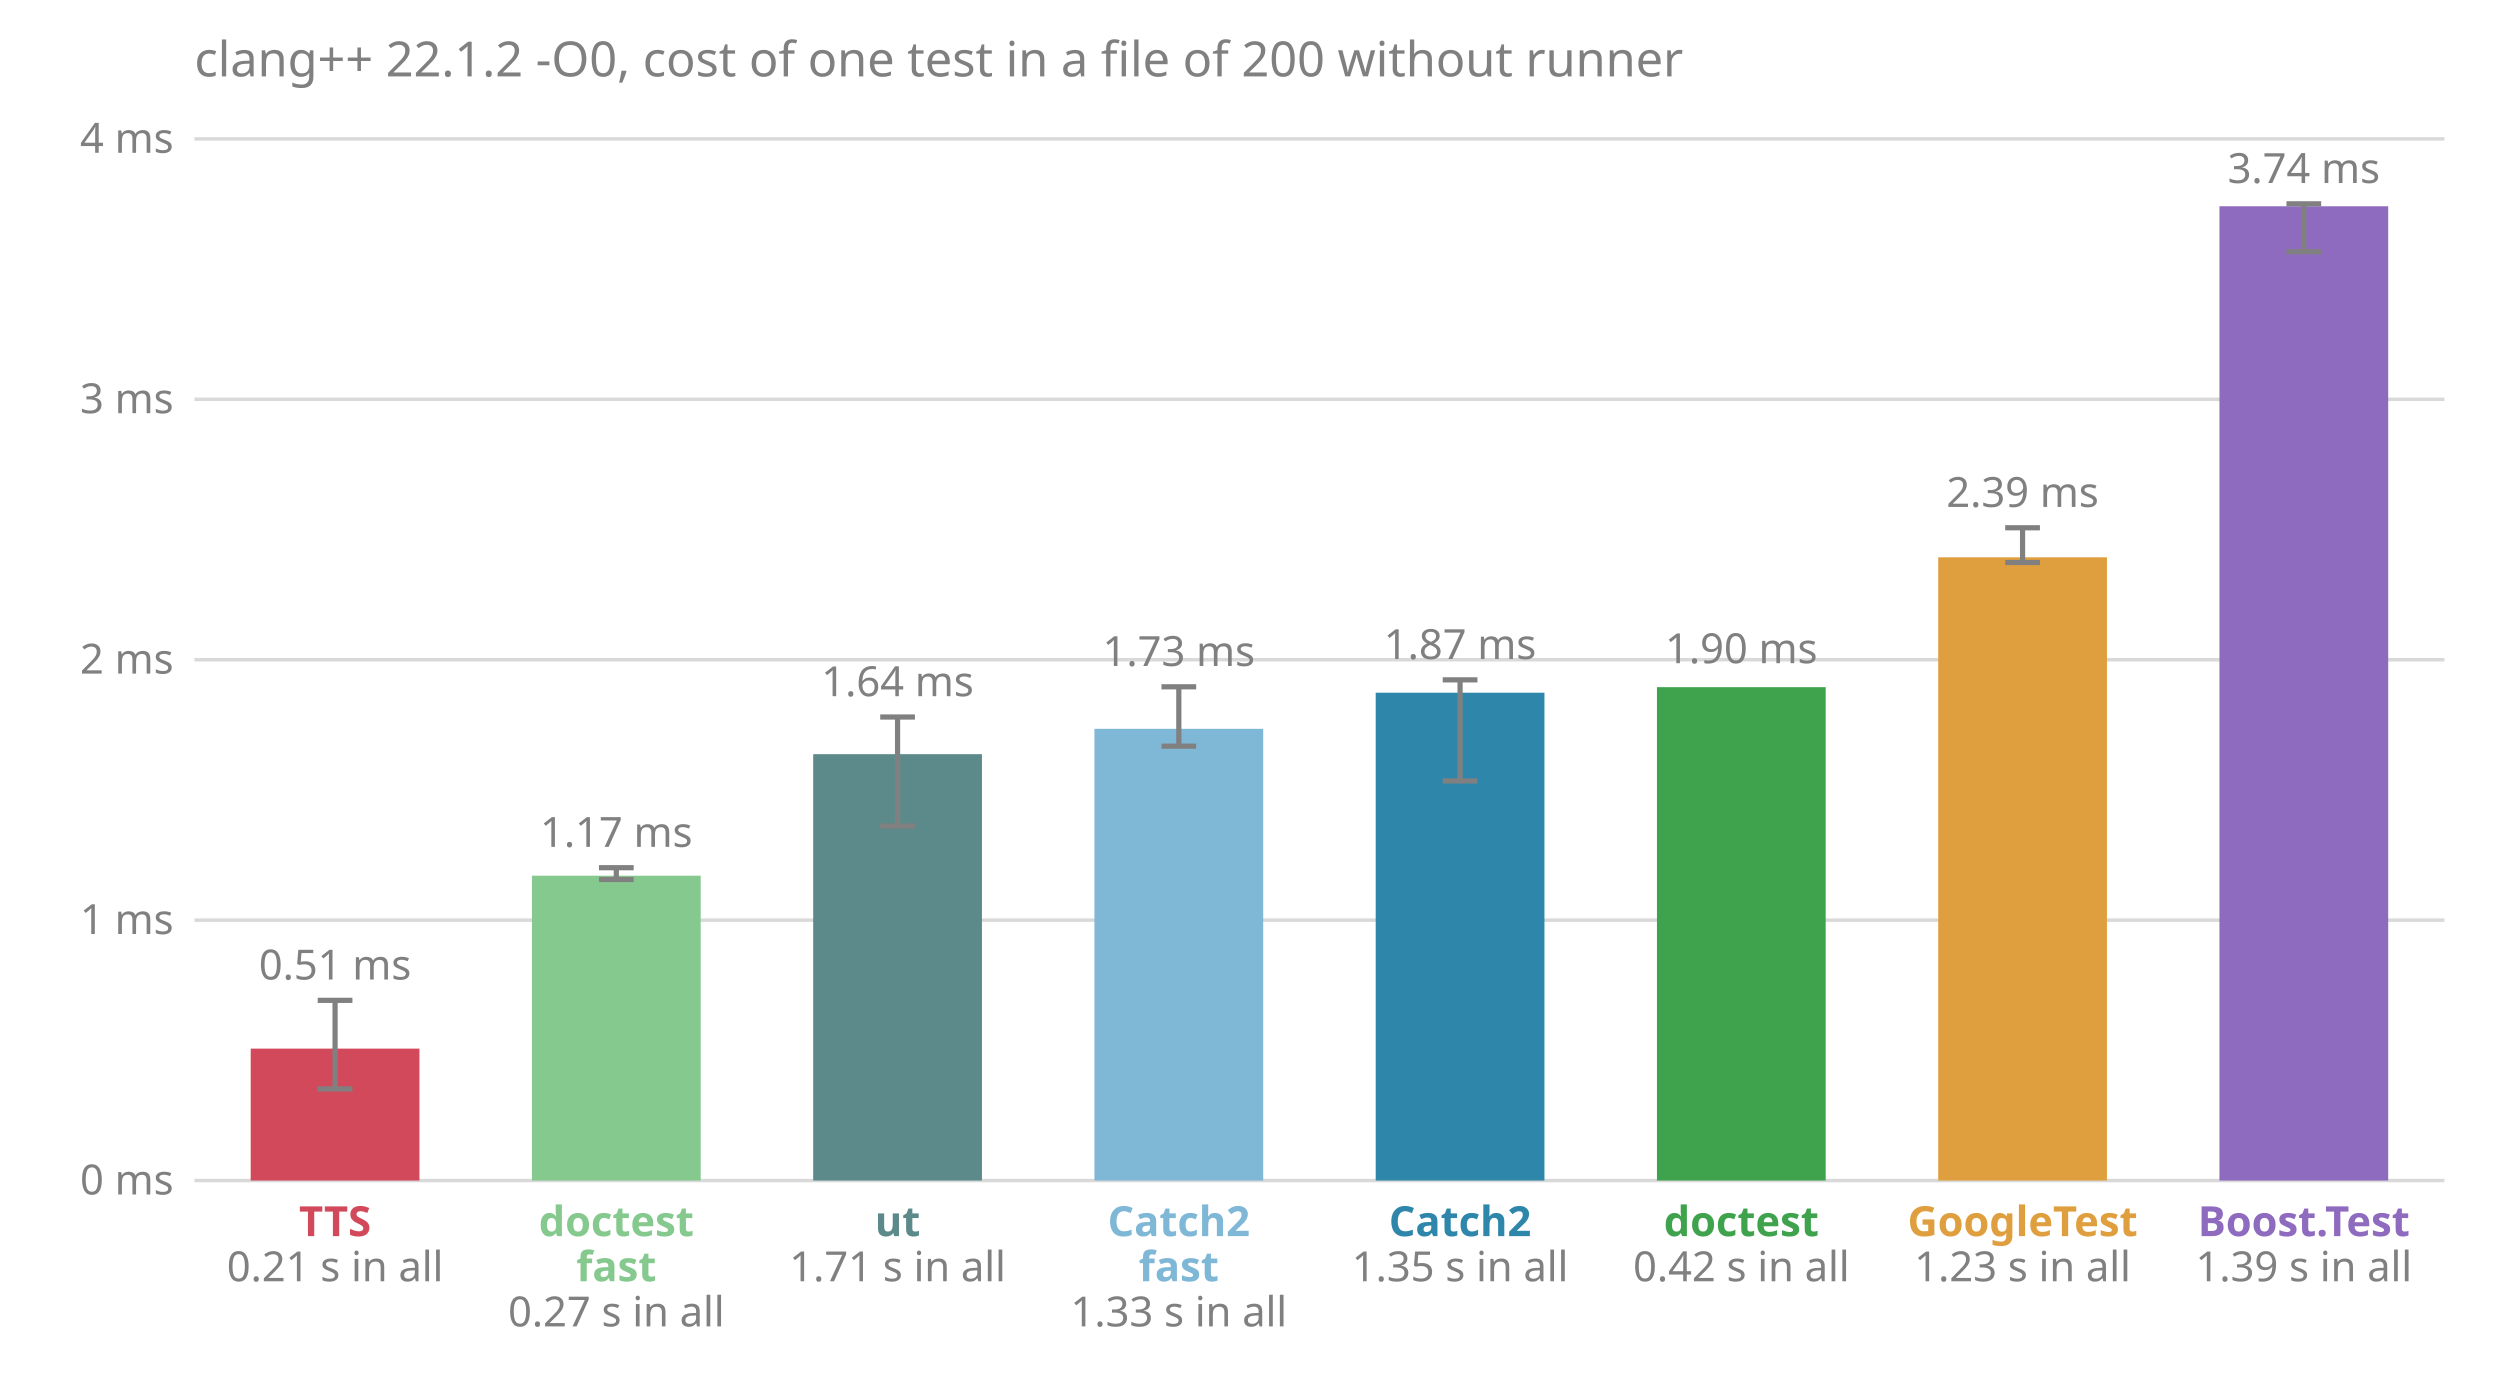
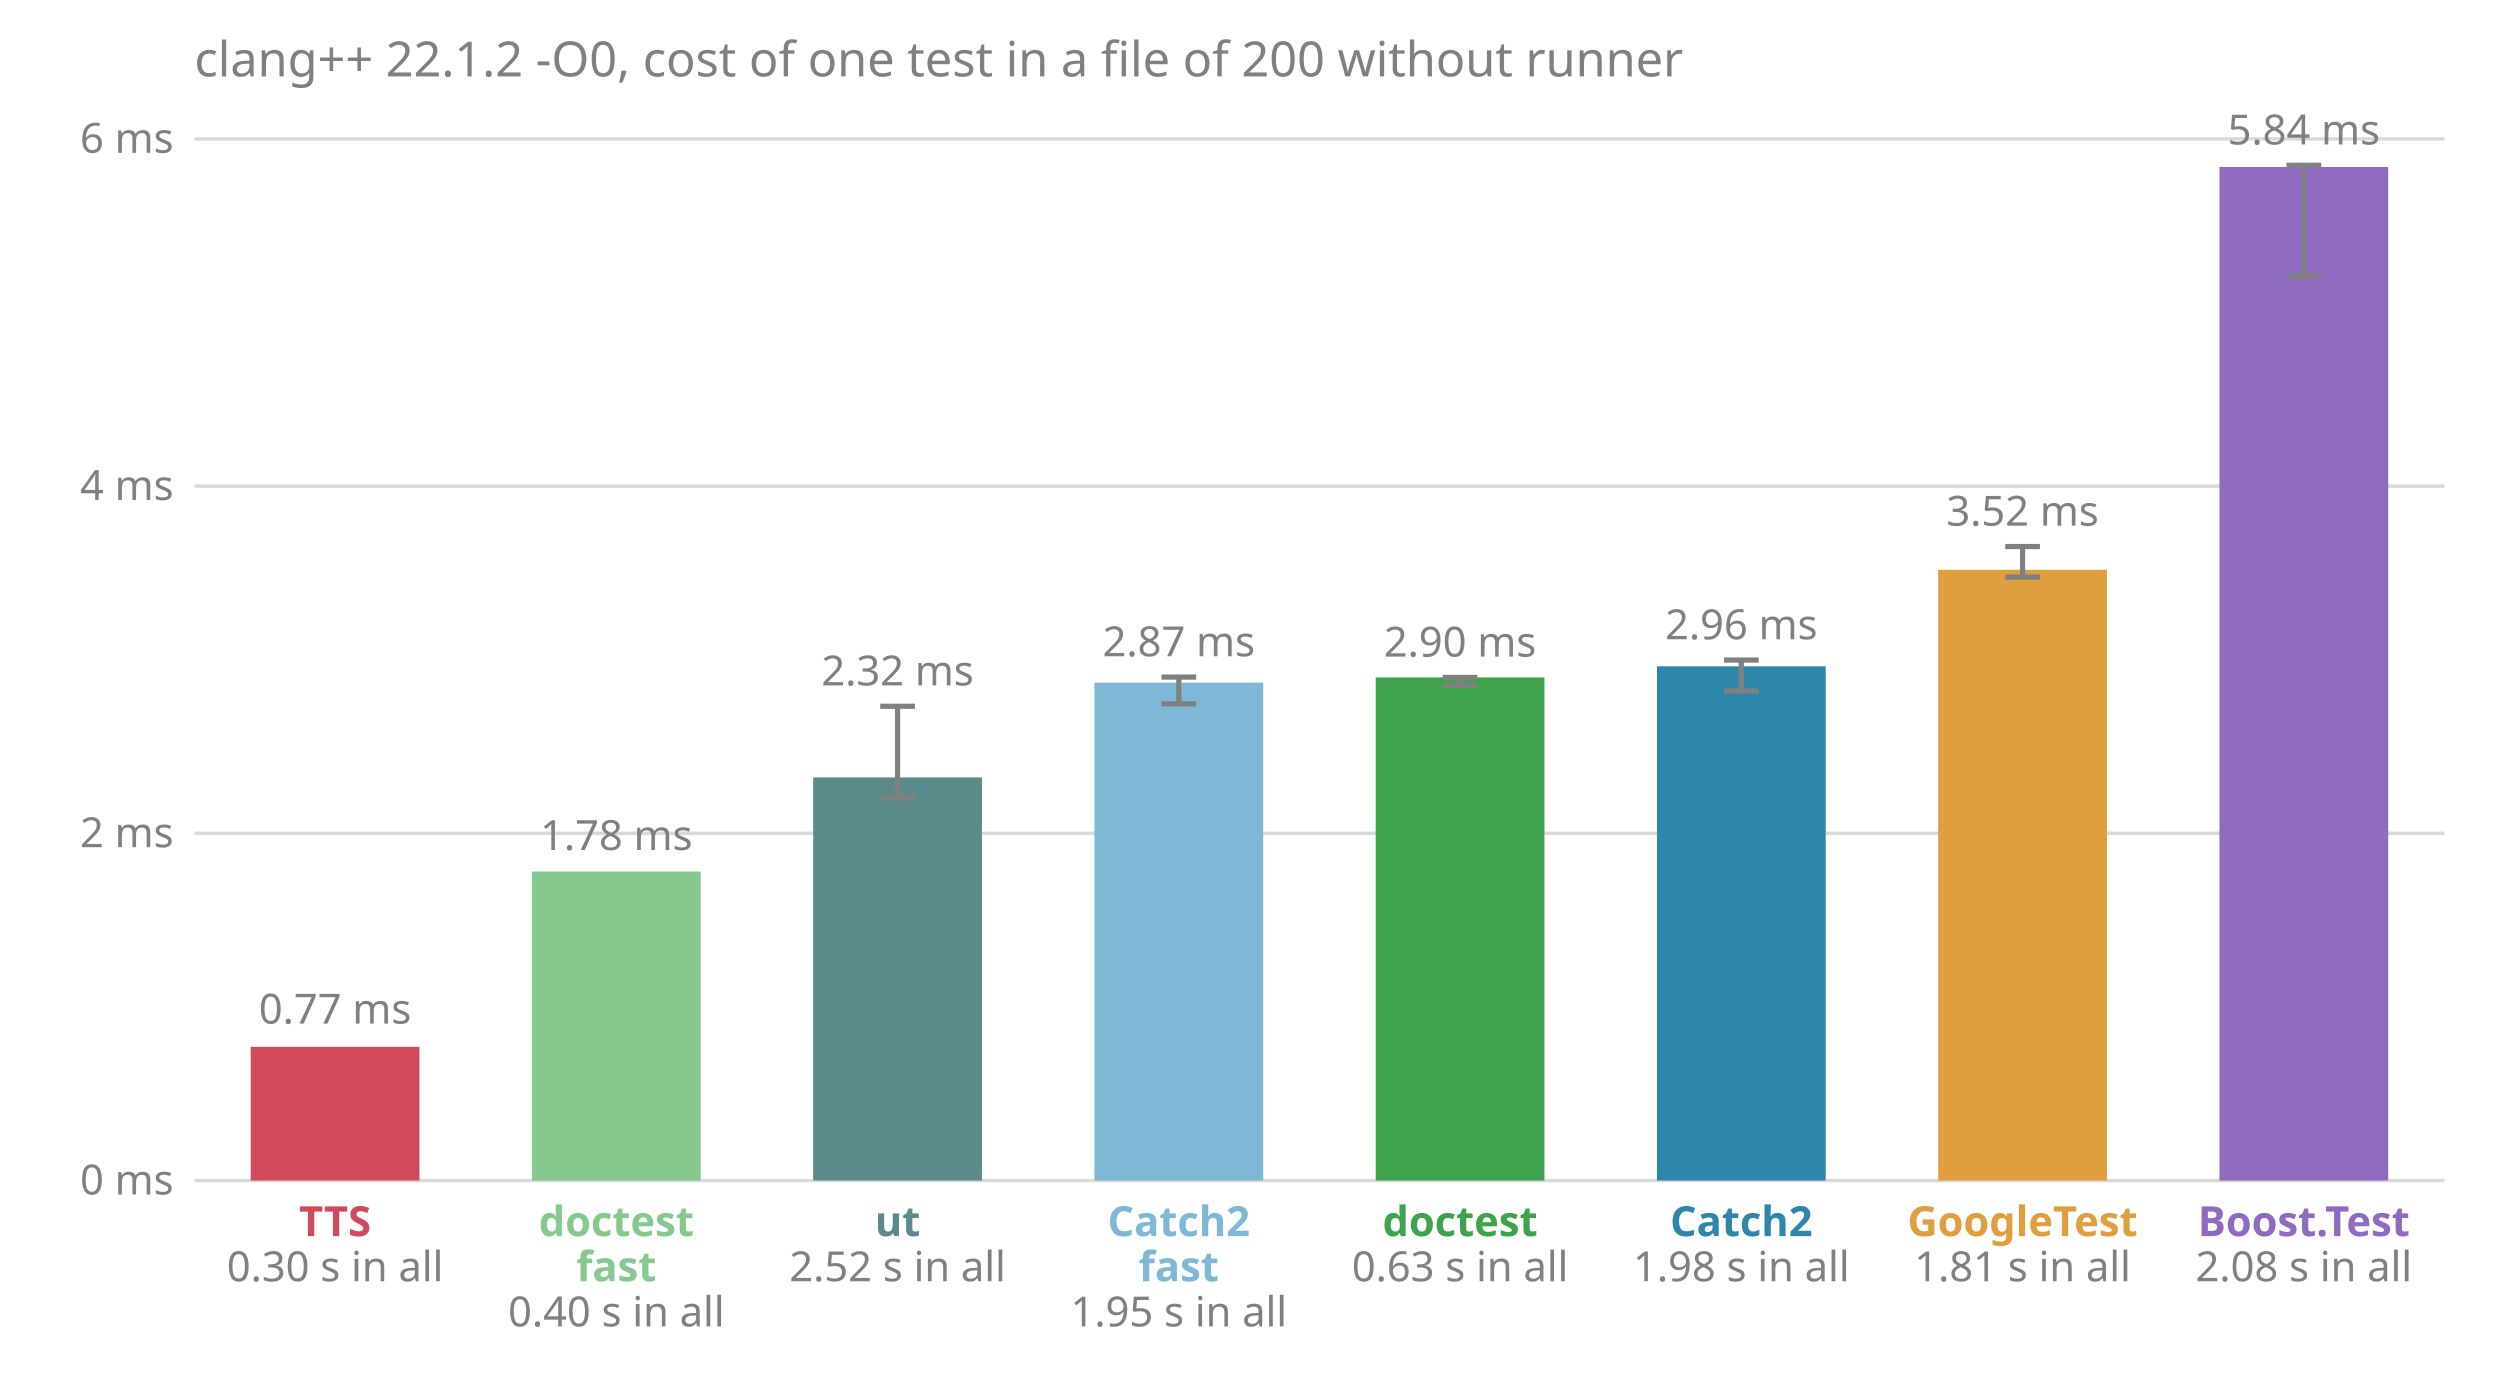
<svg xmlns="http://www.w3.org/2000/svg" viewBox="0 0 720 400" font-family="sans-serif" font-size="12">
  <text x="56.0" y="22.0" fill="#808080" font-size="14">clang++ 22.1.2 -O0, cost of one test in a file of 200 without runner</text>
  <line x1="56.0" x2="704.0" y1="340.0" y2="340.0" stroke="#808080" stroke-opacity="0.3" />
  <text x="50.0" y="344.0" fill="#808080" text-anchor="end">0 ms</text>
-   <line x1="56.0" x2="704.0" y1="265.0" y2="265.0" stroke="#808080" stroke-opacity="0.3" />
-   <text x="50.0" y="269.0" fill="#808080" text-anchor="end">1 ms</text>
-   <line x1="56.0" x2="704.0" y1="190.0" y2="190.0" stroke="#808080" stroke-opacity="0.3" />
-   <text x="50.0" y="194.0" fill="#808080" text-anchor="end">2 ms</text>
-   <line x1="56.0" x2="704.0" y1="115.0" y2="115.0" stroke="#808080" stroke-opacity="0.3" />
-   <text x="50.0" y="119.0" fill="#808080" text-anchor="end">3 ms</text>
+   <line x1="56.0" x2="704.0" y1="240.0" y2="240.0" stroke="#808080" stroke-opacity="0.3" />
+   <text x="50.0" y="244.0" fill="#808080" text-anchor="end">2 ms</text>
+   <line x1="56.0" x2="704.0" y1="140.0" y2="140.0" stroke="#808080" stroke-opacity="0.3" />
+   <text x="50.0" y="144.0" fill="#808080" text-anchor="end">4 ms</text>
  <line x1="56.0" x2="704.0" y1="40.0" y2="40.0" stroke="#808080" stroke-opacity="0.3" />
-   <text x="50.0" y="44.0" fill="#808080" text-anchor="end">4 ms</text>
-   <rect x="72.2" y="302.0" width="48.6" height="38.0" fill="#d1495b" />
-   <line x1="96.5" x2="96.5" y1="313.6" y2="288.1" stroke="#808080" stroke-width="1.5" />
-   <line x1="91.5" x2="101.5" y1="313.6" y2="313.6" stroke="#808080" stroke-width="1.5" />
-   <line x1="91.5" x2="101.5" y1="288.1" y2="288.1" stroke="#808080" stroke-width="1.5" />
-   <text x="96.5" y="282.1" fill="#808080" text-anchor="middle">0.51 ms</text>
+   <text x="50.0" y="44.0" fill="#808080" text-anchor="end">6 ms</text>
+   <rect x="72.2" y="301.5" width="48.6" height="38.5" fill="#d1495b" />
+   <text x="96.5" y="294.8" fill="#808080" text-anchor="middle">0.77 ms</text>
  <text x="96.5" y="356.0" fill="#d1495b" font-weight="bold" text-anchor="middle">TTS</text>
-   <text x="96.5" y="369.0" fill="#808080" text-anchor="middle">0.21 s in all</text>
-   <rect x="153.2" y="252.2" width="48.6" height="87.8" fill="#86c98e" />
-   <line x1="177.5" x2="177.5" y1="253.3" y2="249.9" stroke="#808080" stroke-width="1.5" />
-   <line x1="172.5" x2="182.5" y1="253.3" y2="253.3" stroke="#808080" stroke-width="1.5" />
-   <line x1="172.5" x2="182.5" y1="249.9" y2="249.9" stroke="#808080" stroke-width="1.5" />
-   <text x="177.5" y="243.9" fill="#808080" text-anchor="middle">1.17 ms</text>
+   <text x="96.5" y="369.0" fill="#808080" text-anchor="middle">0.30 s in all</text>
+   <rect x="153.2" y="251.0" width="48.6" height="89.0" fill="#86c98e" />
+   <text x="177.5" y="244.8" fill="#808080" text-anchor="middle">1.78 ms</text>
  <text x="177.5" y="356.0" fill="#86c98e" font-weight="bold" text-anchor="middle">doctest</text>
  <text x="177.5" y="369.0" fill="#86c98e" font-weight="bold" text-anchor="middle">fast</text>
-   <text x="177.5" y="382.0" fill="#808080" text-anchor="middle">0.27 s in all</text>
-   <rect x="234.2" y="217.2" width="48.6" height="122.8" fill="#5c8a8a" />
-   <line x1="258.5" x2="258.5" y1="237.9" y2="206.5" stroke="#808080" stroke-width="1.5" />
-   <line x1="253.5" x2="263.5" y1="237.9" y2="237.9" stroke="#808080" stroke-width="1.5" />
-   <line x1="253.5" x2="263.5" y1="206.5" y2="206.5" stroke="#808080" stroke-width="1.5" />
-   <text x="258.5" y="200.5" fill="#808080" text-anchor="middle">1.64 ms</text>
+   <text x="177.5" y="382.0" fill="#808080" text-anchor="middle">0.40 s in all</text>
+   <rect x="234.2" y="223.9" width="48.6" height="116.1" fill="#5c8a8a" />
+   <line x1="258.5" x2="258.5" y1="229.6" y2="203.4" stroke="#808080" stroke-width="1.5" />
+   <line x1="253.5" x2="263.5" y1="229.6" y2="229.6" stroke="#808080" stroke-width="1.5" />
+   <line x1="253.5" x2="263.5" y1="203.4" y2="203.4" stroke="#808080" stroke-width="1.5" />
+   <text x="258.5" y="197.4" fill="#808080" text-anchor="middle">2.32 ms</text>
  <text x="258.5" y="356.0" fill="#5c8a8a" font-weight="bold" text-anchor="middle">ut</text>
-   <text x="258.5" y="369.0" fill="#808080" text-anchor="middle">1.71 s in all</text>
-   <rect x="315.2" y="209.9" width="48.6" height="130.1" fill="#7fb8d6" />
-   <line x1="339.5" x2="339.5" y1="214.9" y2="197.8" stroke="#808080" stroke-width="1.5" />
-   <line x1="334.5" x2="344.5" y1="214.9" y2="214.9" stroke="#808080" stroke-width="1.5" />
-   <line x1="334.5" x2="344.5" y1="197.8" y2="197.8" stroke="#808080" stroke-width="1.5" />
-   <text x="339.5" y="191.8" fill="#808080" text-anchor="middle">1.73 ms</text>
+   <text x="258.5" y="369.0" fill="#808080" text-anchor="middle">2.52 s in all</text>
+   <rect x="315.2" y="196.6" width="48.6" height="143.4" fill="#7fb8d6" />
+   <line x1="339.5" x2="339.5" y1="202.7" y2="195.0" stroke="#808080" stroke-width="1.5" />
+   <line x1="334.5" x2="344.5" y1="202.7" y2="202.7" stroke="#808080" stroke-width="1.5" />
+   <line x1="334.5" x2="344.5" y1="195.0" y2="195.0" stroke="#808080" stroke-width="1.5" />
+   <text x="339.5" y="189.0" fill="#808080" text-anchor="middle">2.87 ms</text>
  <text x="339.5" y="356.0" fill="#7fb8d6" font-weight="bold" text-anchor="middle">Catch2</text>
  <text x="339.5" y="369.0" fill="#7fb8d6" font-weight="bold" text-anchor="middle">fast</text>
-   <text x="339.5" y="382.0" fill="#808080" text-anchor="middle">1.33 s in all</text>
-   <rect x="396.2" y="199.5" width="48.6" height="140.5" fill="#2e86ab" />
-   <line x1="420.5" x2="420.5" y1="224.9" y2="195.8" stroke="#808080" stroke-width="1.5" />
-   <line x1="415.5" x2="425.5" y1="224.9" y2="224.9" stroke="#808080" stroke-width="1.5" />
-   <line x1="415.5" x2="425.5" y1="195.8" y2="195.8" stroke="#808080" stroke-width="1.5" />
-   <text x="420.5" y="189.8" fill="#808080" text-anchor="middle">1.87 ms</text>
-   <text x="420.5" y="356.0" fill="#2e86ab" font-weight="bold" text-anchor="middle">Catch2</text>
-   <text x="420.5" y="369.0" fill="#808080" text-anchor="middle">1.35 s in all</text>
-   <rect x="477.2" y="197.9" width="48.6" height="142.1" fill="#3fa34d" />
-   <text x="501.5" y="191.0" fill="#808080" text-anchor="middle">1.90 ms</text>
-   <text x="501.5" y="356.0" fill="#3fa34d" font-weight="bold" text-anchor="middle">doctest</text>
-   <text x="501.5" y="369.0" fill="#808080" text-anchor="middle">0.42 s in all</text>
-   <rect x="558.2" y="160.5" width="48.6" height="179.5" fill="#e09f3e" />
-   <line x1="582.5" x2="582.5" y1="162.0" y2="152.0" stroke="#808080" stroke-width="1.5" />
-   <line x1="577.5" x2="587.5" y1="162.0" y2="162.0" stroke="#808080" stroke-width="1.5" />
-   <line x1="577.5" x2="587.5" y1="152.0" y2="152.0" stroke="#808080" stroke-width="1.5" />
-   <text x="582.5" y="146.0" fill="#808080" text-anchor="middle">2.39 ms</text>
+   <text x="339.5" y="382.0" fill="#808080" text-anchor="middle">1.95 s in all</text>
+   <rect x="396.2" y="195.1" width="48.6" height="144.9" fill="#3fa34d" />
+   <line x1="420.5" x2="420.5" y1="197.4" y2="195.1" stroke="#808080" stroke-width="1.5" />
+   <line x1="415.5" x2="425.5" y1="197.4" y2="197.4" stroke="#808080" stroke-width="1.5" />
+   <line x1="415.5" x2="425.5" y1="195.1" y2="195.1" stroke="#808080" stroke-width="1.5" />
+   <text x="420.5" y="189.1" fill="#808080" text-anchor="middle">2.90 ms</text>
+   <text x="420.5" y="356.0" fill="#3fa34d" font-weight="bold" text-anchor="middle">doctest</text>
+   <text x="420.5" y="369.0" fill="#808080" text-anchor="middle">0.63 s in all</text>
+   <rect x="477.2" y="191.9" width="48.6" height="148.1" fill="#2e86ab" />
+   <line x1="501.5" x2="501.5" y1="199.0" y2="190.1" stroke="#808080" stroke-width="1.5" />
+   <line x1="496.5" x2="506.5" y1="199.0" y2="199.0" stroke="#808080" stroke-width="1.5" />
+   <line x1="496.5" x2="506.5" y1="190.1" y2="190.1" stroke="#808080" stroke-width="1.5" />
+   <text x="501.5" y="184.1" fill="#808080" text-anchor="middle">2.96 ms</text>
+   <text x="501.5" y="356.0" fill="#2e86ab" font-weight="bold" text-anchor="middle">Catch2</text>
+   <text x="501.5" y="369.0" fill="#808080" text-anchor="middle">1.98 s in all</text>
+   <rect x="558.2" y="164.1" width="48.6" height="175.9" fill="#e09f3e" />
+   <line x1="582.5" x2="582.5" y1="166.2" y2="157.4" stroke="#808080" stroke-width="1.5" />
+   <line x1="577.5" x2="587.5" y1="166.2" y2="166.2" stroke="#808080" stroke-width="1.5" />
+   <line x1="577.5" x2="587.5" y1="157.4" y2="157.4" stroke="#808080" stroke-width="1.5" />
+   <text x="582.5" y="151.4" fill="#808080" text-anchor="middle">3.52 ms</text>
  <text x="582.5" y="356.0" fill="#e09f3e" font-weight="bold" text-anchor="middle">GoogleTest</text>
-   <text x="582.5" y="369.0" fill="#808080" text-anchor="middle">1.23 s in all</text>
-   <rect x="639.2" y="59.4" width="48.6" height="280.6" fill="#8e6bbf" />
-   <line x1="663.5" x2="663.5" y1="72.5" y2="58.7" stroke="#808080" stroke-width="1.5" />
-   <line x1="658.5" x2="668.5" y1="72.5" y2="72.5" stroke="#808080" stroke-width="1.5" />
-   <line x1="658.5" x2="668.5" y1="58.7" y2="58.7" stroke="#808080" stroke-width="1.5" />
-   <text x="663.5" y="52.7" fill="#808080" text-anchor="middle">3.74 ms</text>
+   <text x="582.5" y="369.0" fill="#808080" text-anchor="middle">1.81 s in all</text>
+   <rect x="639.2" y="48.1" width="48.6" height="291.9" fill="#8e6bbf" />
+   <line x1="663.5" x2="663.5" y1="79.5" y2="47.6" stroke="#808080" stroke-width="1.5" />
+   <line x1="658.5" x2="668.5" y1="79.5" y2="79.5" stroke="#808080" stroke-width="1.5" />
+   <line x1="658.5" x2="668.5" y1="47.6" y2="47.6" stroke="#808080" stroke-width="1.5" />
+   <text x="663.5" y="41.6" fill="#808080" text-anchor="middle">5.84 ms</text>
  <text x="663.5" y="356.0" fill="#8e6bbf" font-weight="bold" text-anchor="middle">Boost.Test</text>
-   <text x="663.5" y="369.0" fill="#808080" text-anchor="middle">1.39 s in all</text>
+   <text x="663.5" y="369.0" fill="#808080" text-anchor="middle">2.08 s in all</text>
</svg>
